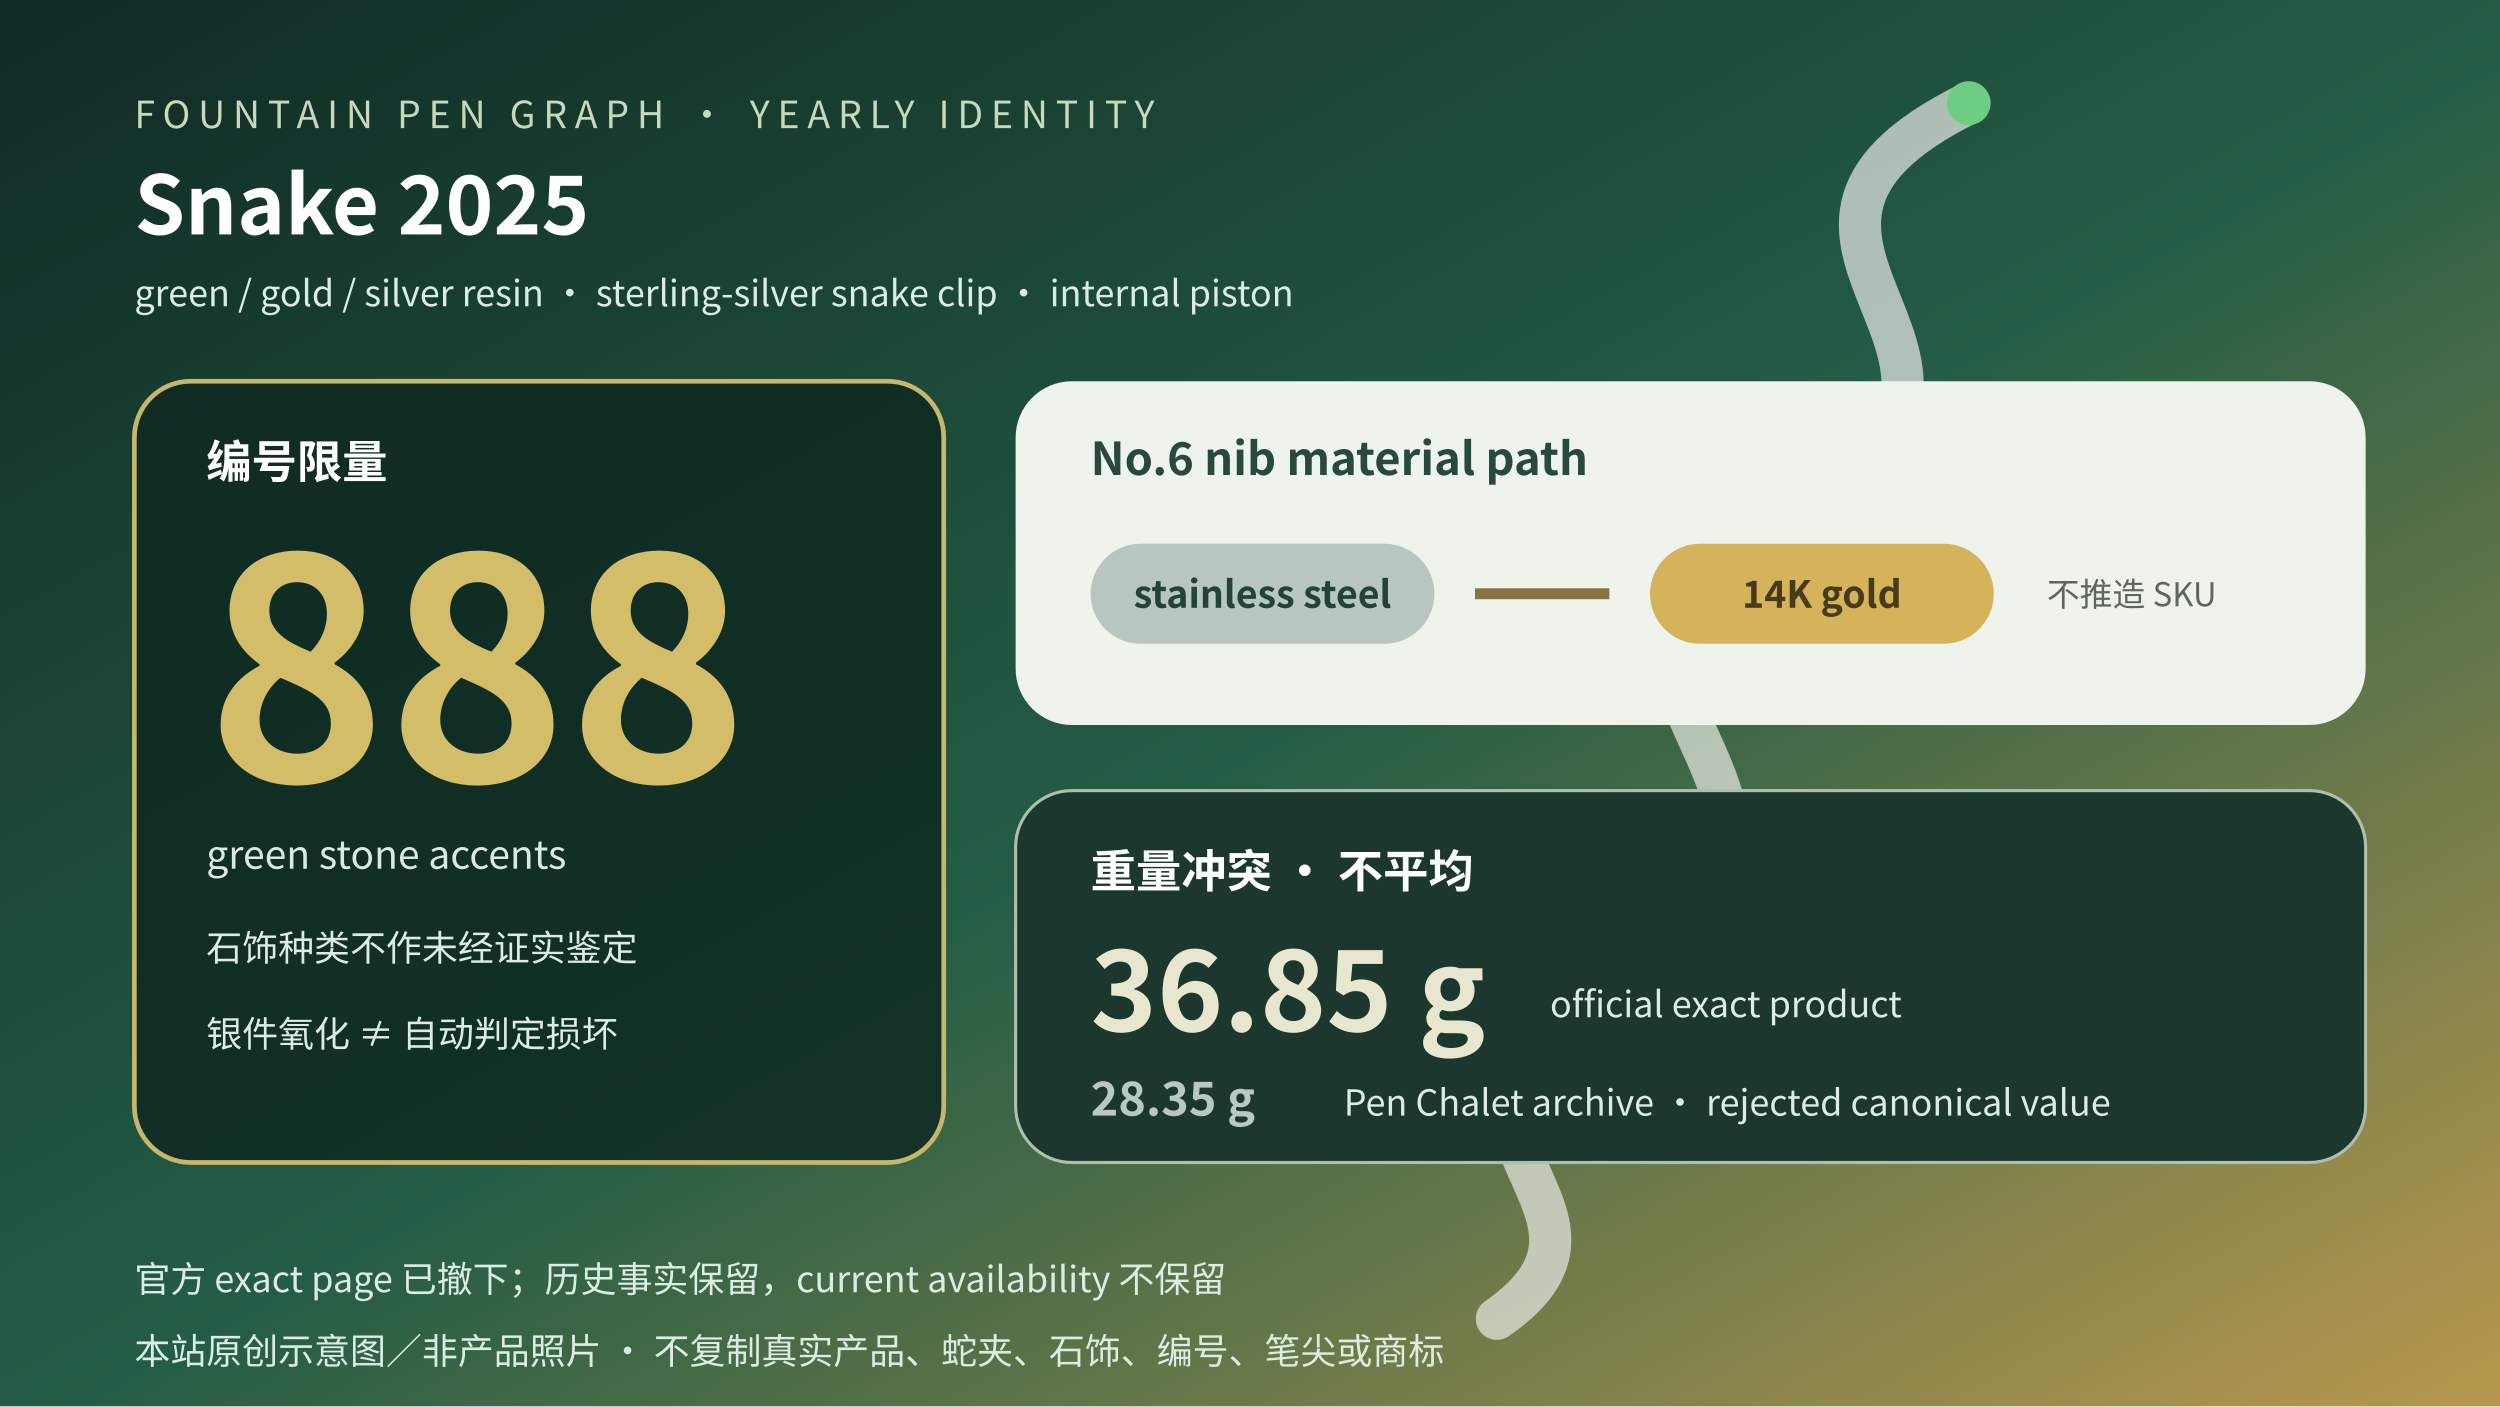
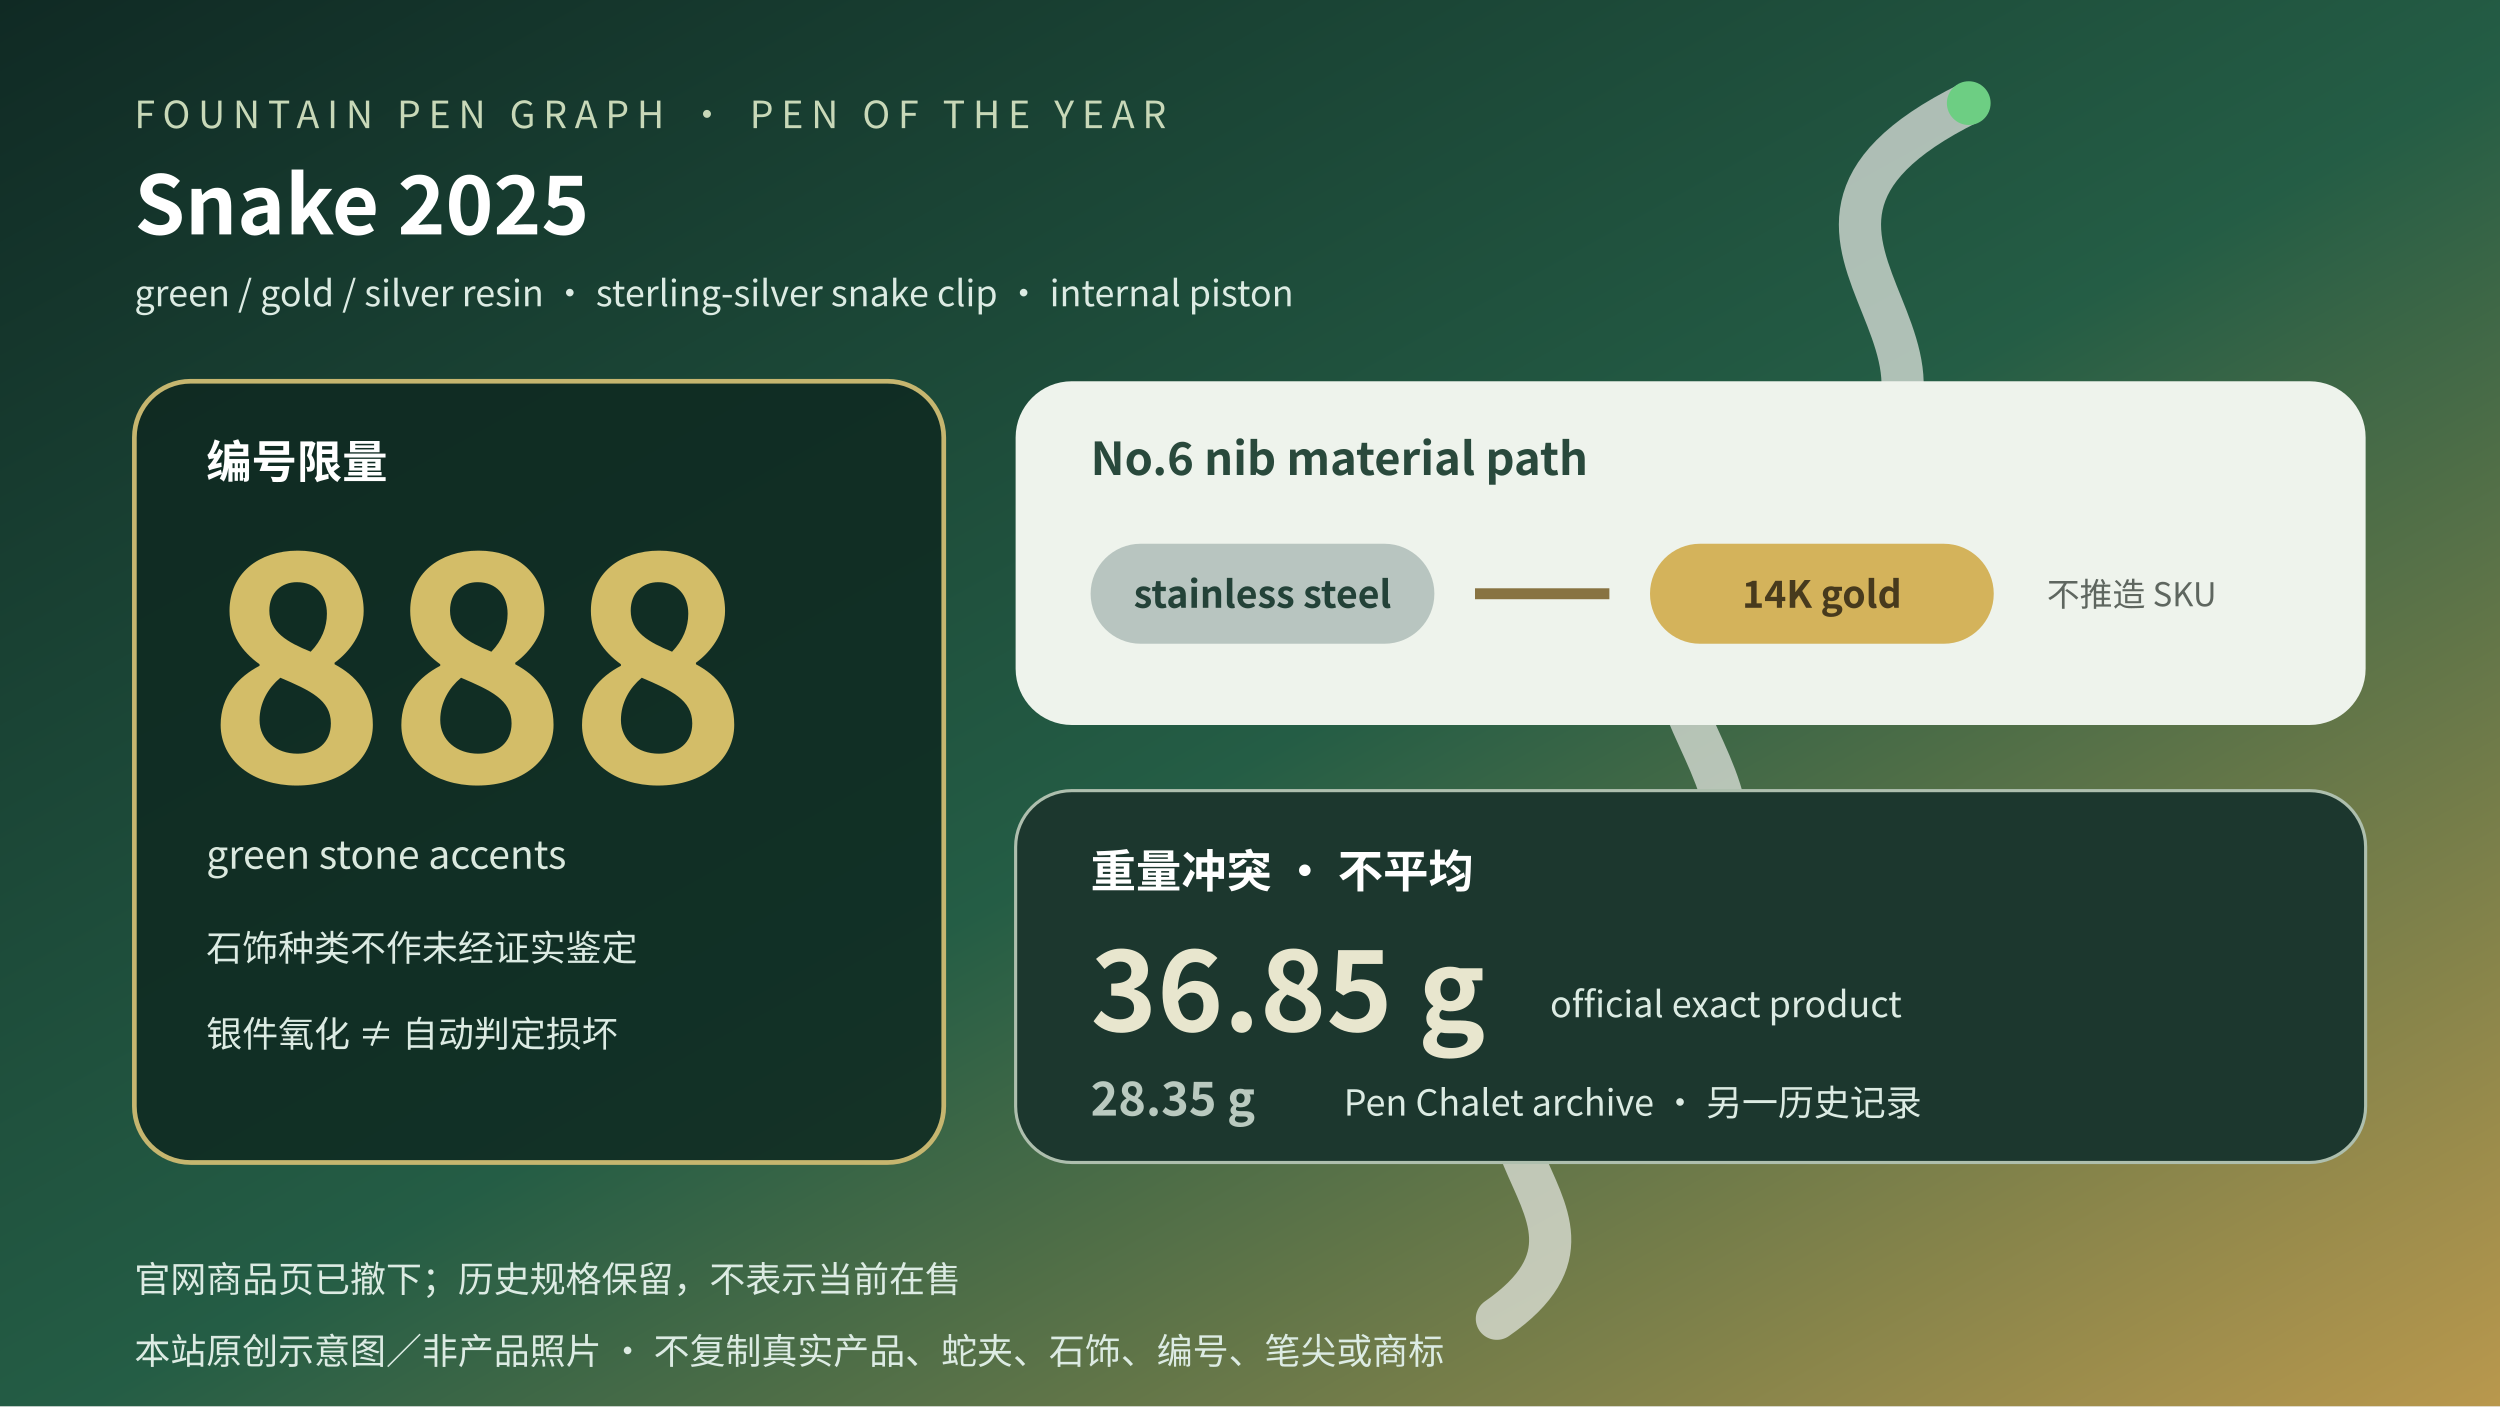
<svg xmlns="http://www.w3.org/2000/svg" width="1600" height="900" viewBox="0 0 1600 900" role="img" aria-labelledby="title desc">
  <defs>
    <linearGradient id="bg" x1="0" y1="0" x2="1" y2="1">
      <stop stop-color="#102a24" />
      <stop offset=".52" stop-color="#245d45" />
      <stop offset="1" stop-color="#b9984d" />
    </linearGradient>
    <style>.sans{font-family:-apple-system,BlinkMacSystemFont,"PingFang SC","Noto Sans CJK SC",sans-serif}.small{font-size:23px;fill:#dcebe3}.label{font-size:29px;font-weight:760;fill:#fff}</style>
  </defs>
  <rect width="1600" height="900" fill="url(#bg)" />
  <path d="M1260 66c-182 90 73 167-117 267s74 176-101 282 24 154-84 229" fill="none" stroke="#e4e8e2" stroke-width="27" stroke-linecap="round" opacity=".72" />
  <circle cx="1260" cy="66" r="14" fill="#6dce83" />
  <g class="sans">
-     <text x="86" y="82" font-size="24" letter-spacing="5" fill="#c8d8b8">FOUNTAIN PEN GRAPH · YEARLY IDENTITY</text>
+     <text x="86" y="82" font-size="24" letter-spacing="5" fill="#c8d8b8">FOUNTAIN PEN GRAPH · PEN OF THE YEAR</text>
    <text x="86" y="150" font-size="52" font-weight="800" fill="#fff">Snake 2025</text>
    <text x="86" y="196" class="small">green / gold / silver resin · sterling-silver snake clip · internal piston</text>
    <rect x="86" y="244" width="518" height="500" rx="36" fill="#0f2921" fill-opacity=".84" stroke="#c6b66f" stroke-width="3" />
    <text x="132" y="306" class="label">编号限量</text>
    <text x="132" y="500" font-size="196" font-weight="900" fill="#d3bd68">888</text>
    <text x="132" y="556" font-size="25" fill="#dbe9df">green stone accents</text>
    <text x="132" y="615" class="small">石饰种类不作未经证实鉴定</text>
    <text x="132" y="670" class="small">银件氧化 ≠ 自动判定损坏</text>
    <rect x="650" y="244" width="864" height="220" rx="36" fill="#eef3ec" />
    <text x="698" y="304" font-size="29" font-weight="780" fill="#29493c">No.6 nib material path</text>
    <rect x="698" y="348" width="220" height="64" rx="32" fill="#b8c5c0" />
    <text x="808" y="389" text-anchor="middle" font-size="24" font-weight="800" fill="#234238">stainless steel</text>
    <path d="M944 380h86" stroke="#887342" stroke-width="7" />
    <rect x="1056" y="348" width="220" height="64" rx="32" fill="#d4b35b" />
    <text x="1166" y="389" text-anchor="middle" font-size="24" font-weight="800" fill="#473a1d">14K gold</text>
    <text x="1310" y="388" font-size="21" fill="#5e665f">不推造 SKU</text>
    <rect x="650" y="506" width="864" height="238" rx="36" fill="#1c372e" stroke="#aebfae" stroke-width="2" />
    <text x="698" y="568" class="label">重量冲突 · 不平均</text>
    <text x="698" y="660" font-size="72" font-weight="850" fill="#e8e6ce">36.85 g</text>
    <text x="992" y="651" class="small">official exact product</text>
    <text x="698" y="714" font-size="30" font-weight="760" fill="#b9c9bf">28.35 g</text>
-     <text x="860" y="714" class="small">Pen Chalet archive · rejected canonical value</text>
-     <text x="86" y="827" class="small">官方 exact page 已撤下；历史事实保留，current availability 不保留</text>
+     <text x="860" y="714" class="small">Pen Chalet archive · 另一历史记录</text>
+     <text x="86" y="827" class="small">官网商品页已撤下；历史规格保留，不表示当前在售</text>
    <text x="86" y="873" class="small">本站原创示意图／非产品照片 · 不复制真实产品、蛇夹、石饰、编号、笔尖或商标</text>
  </g>
</svg>
